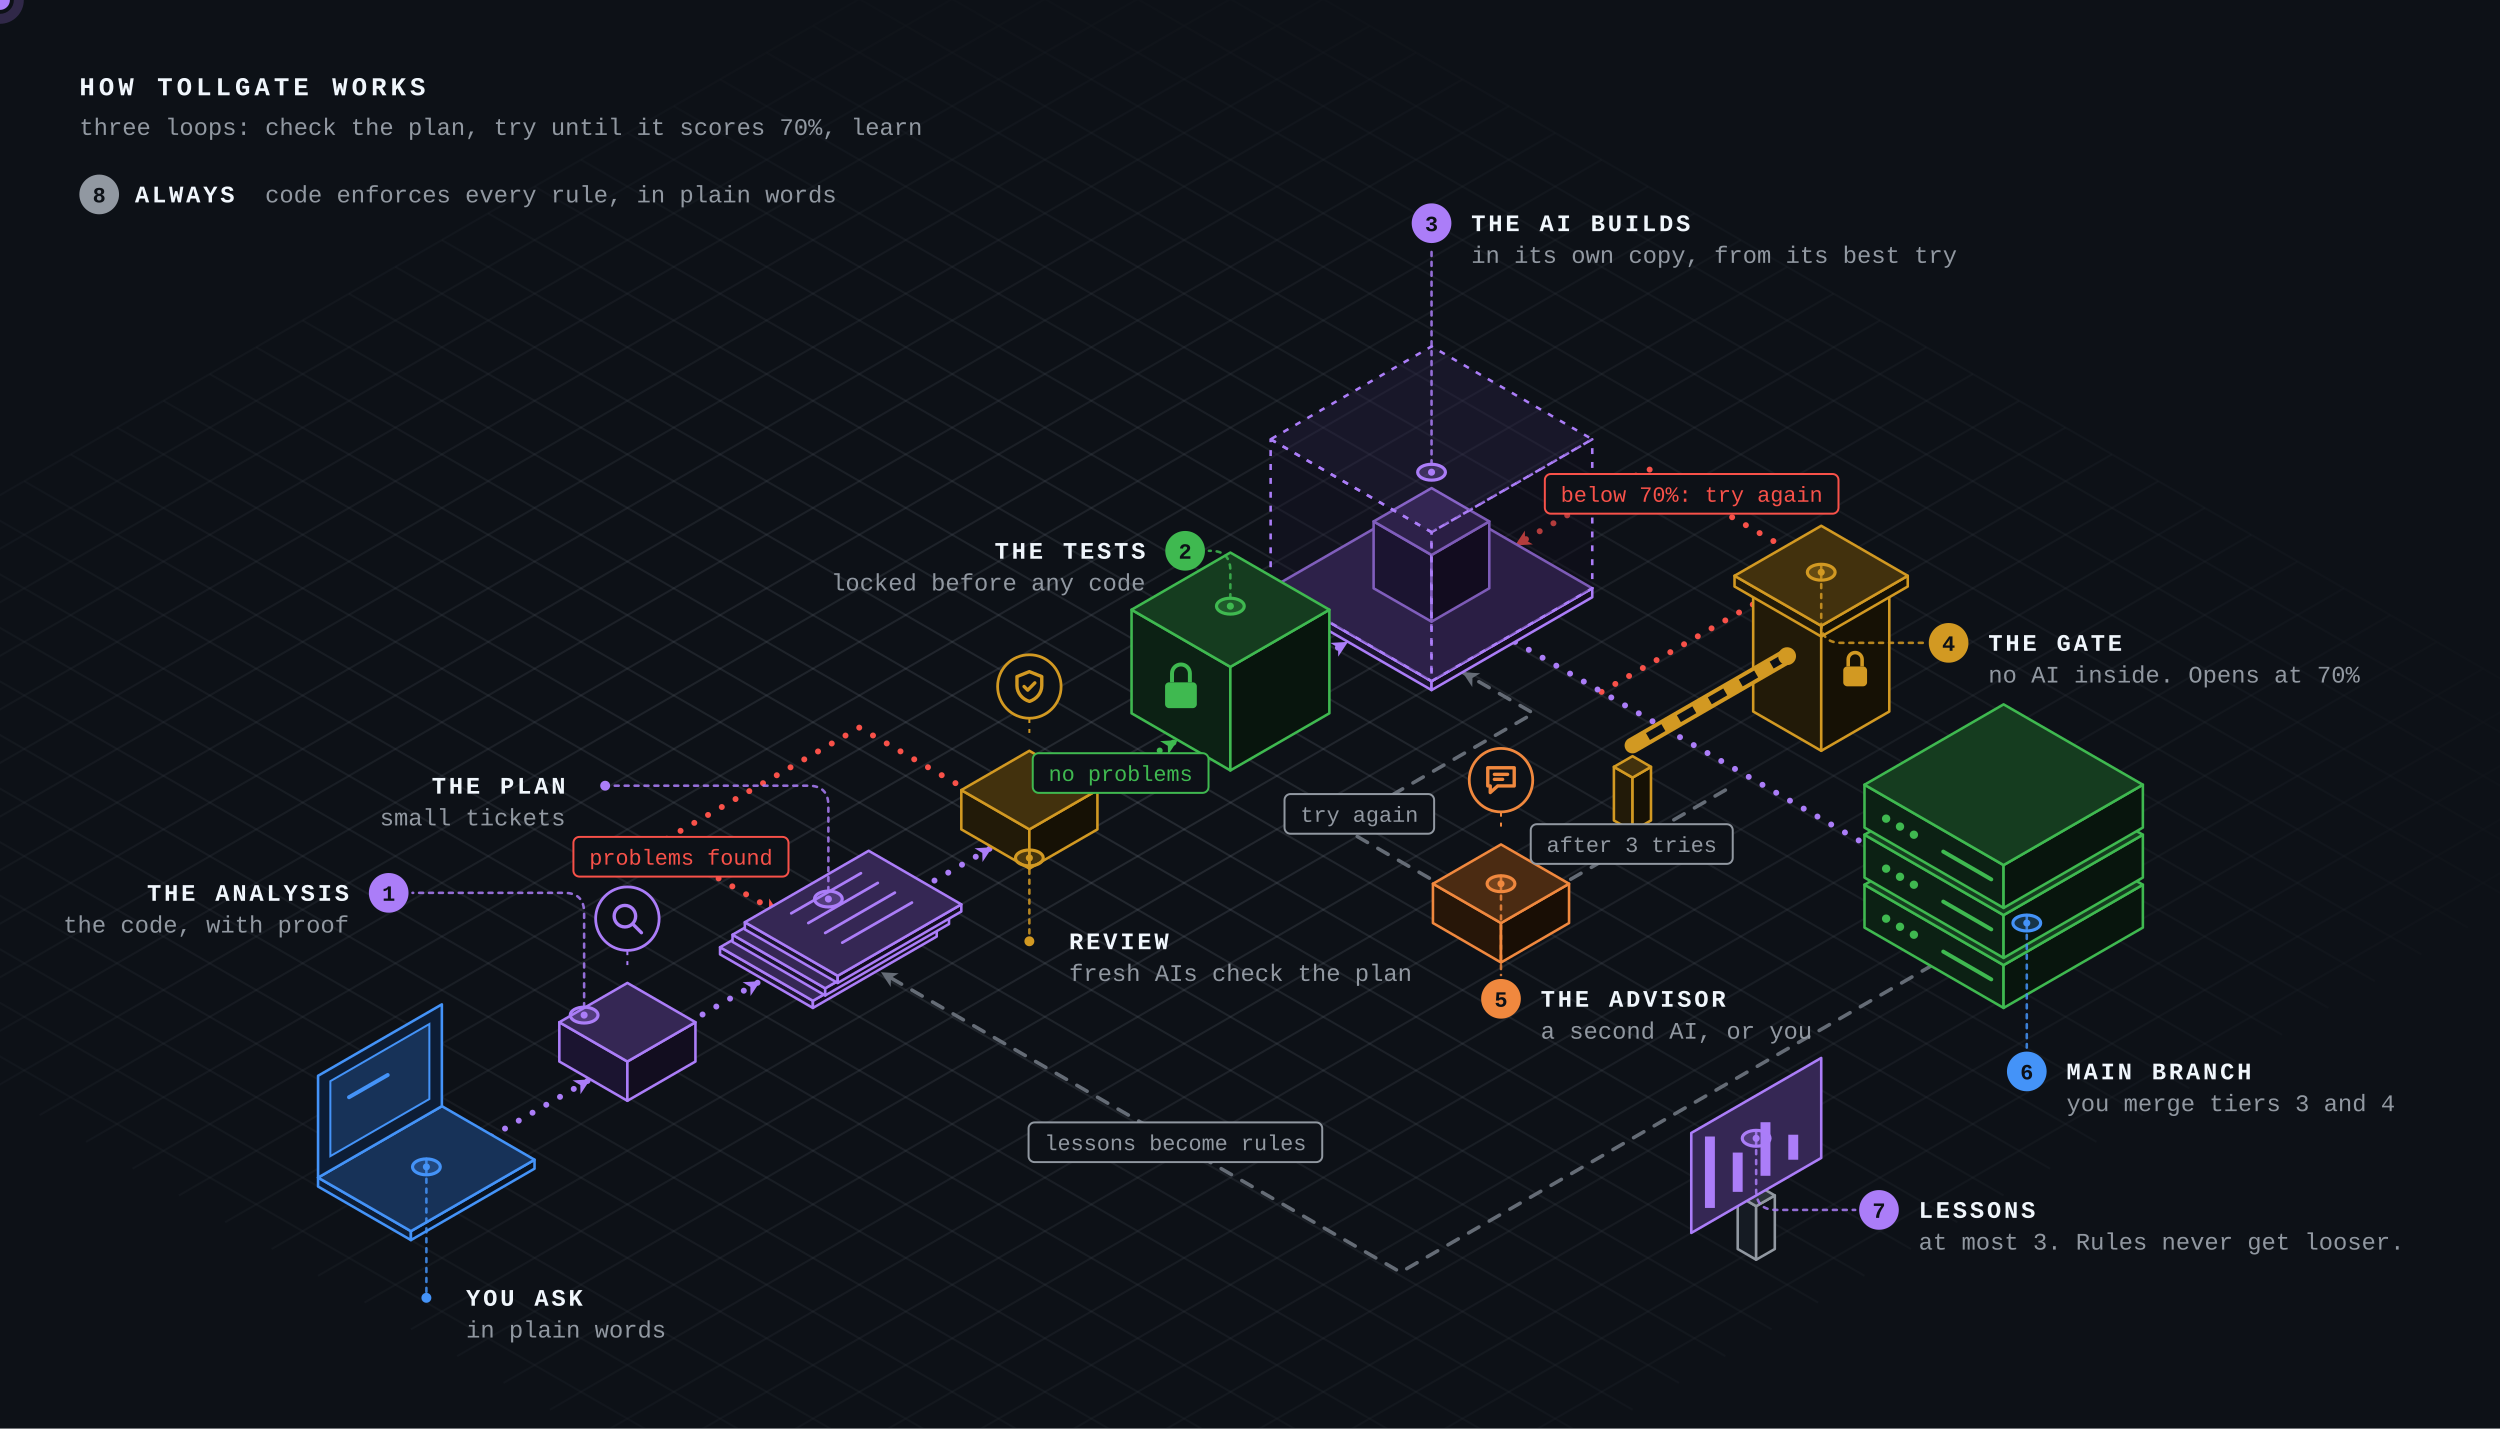
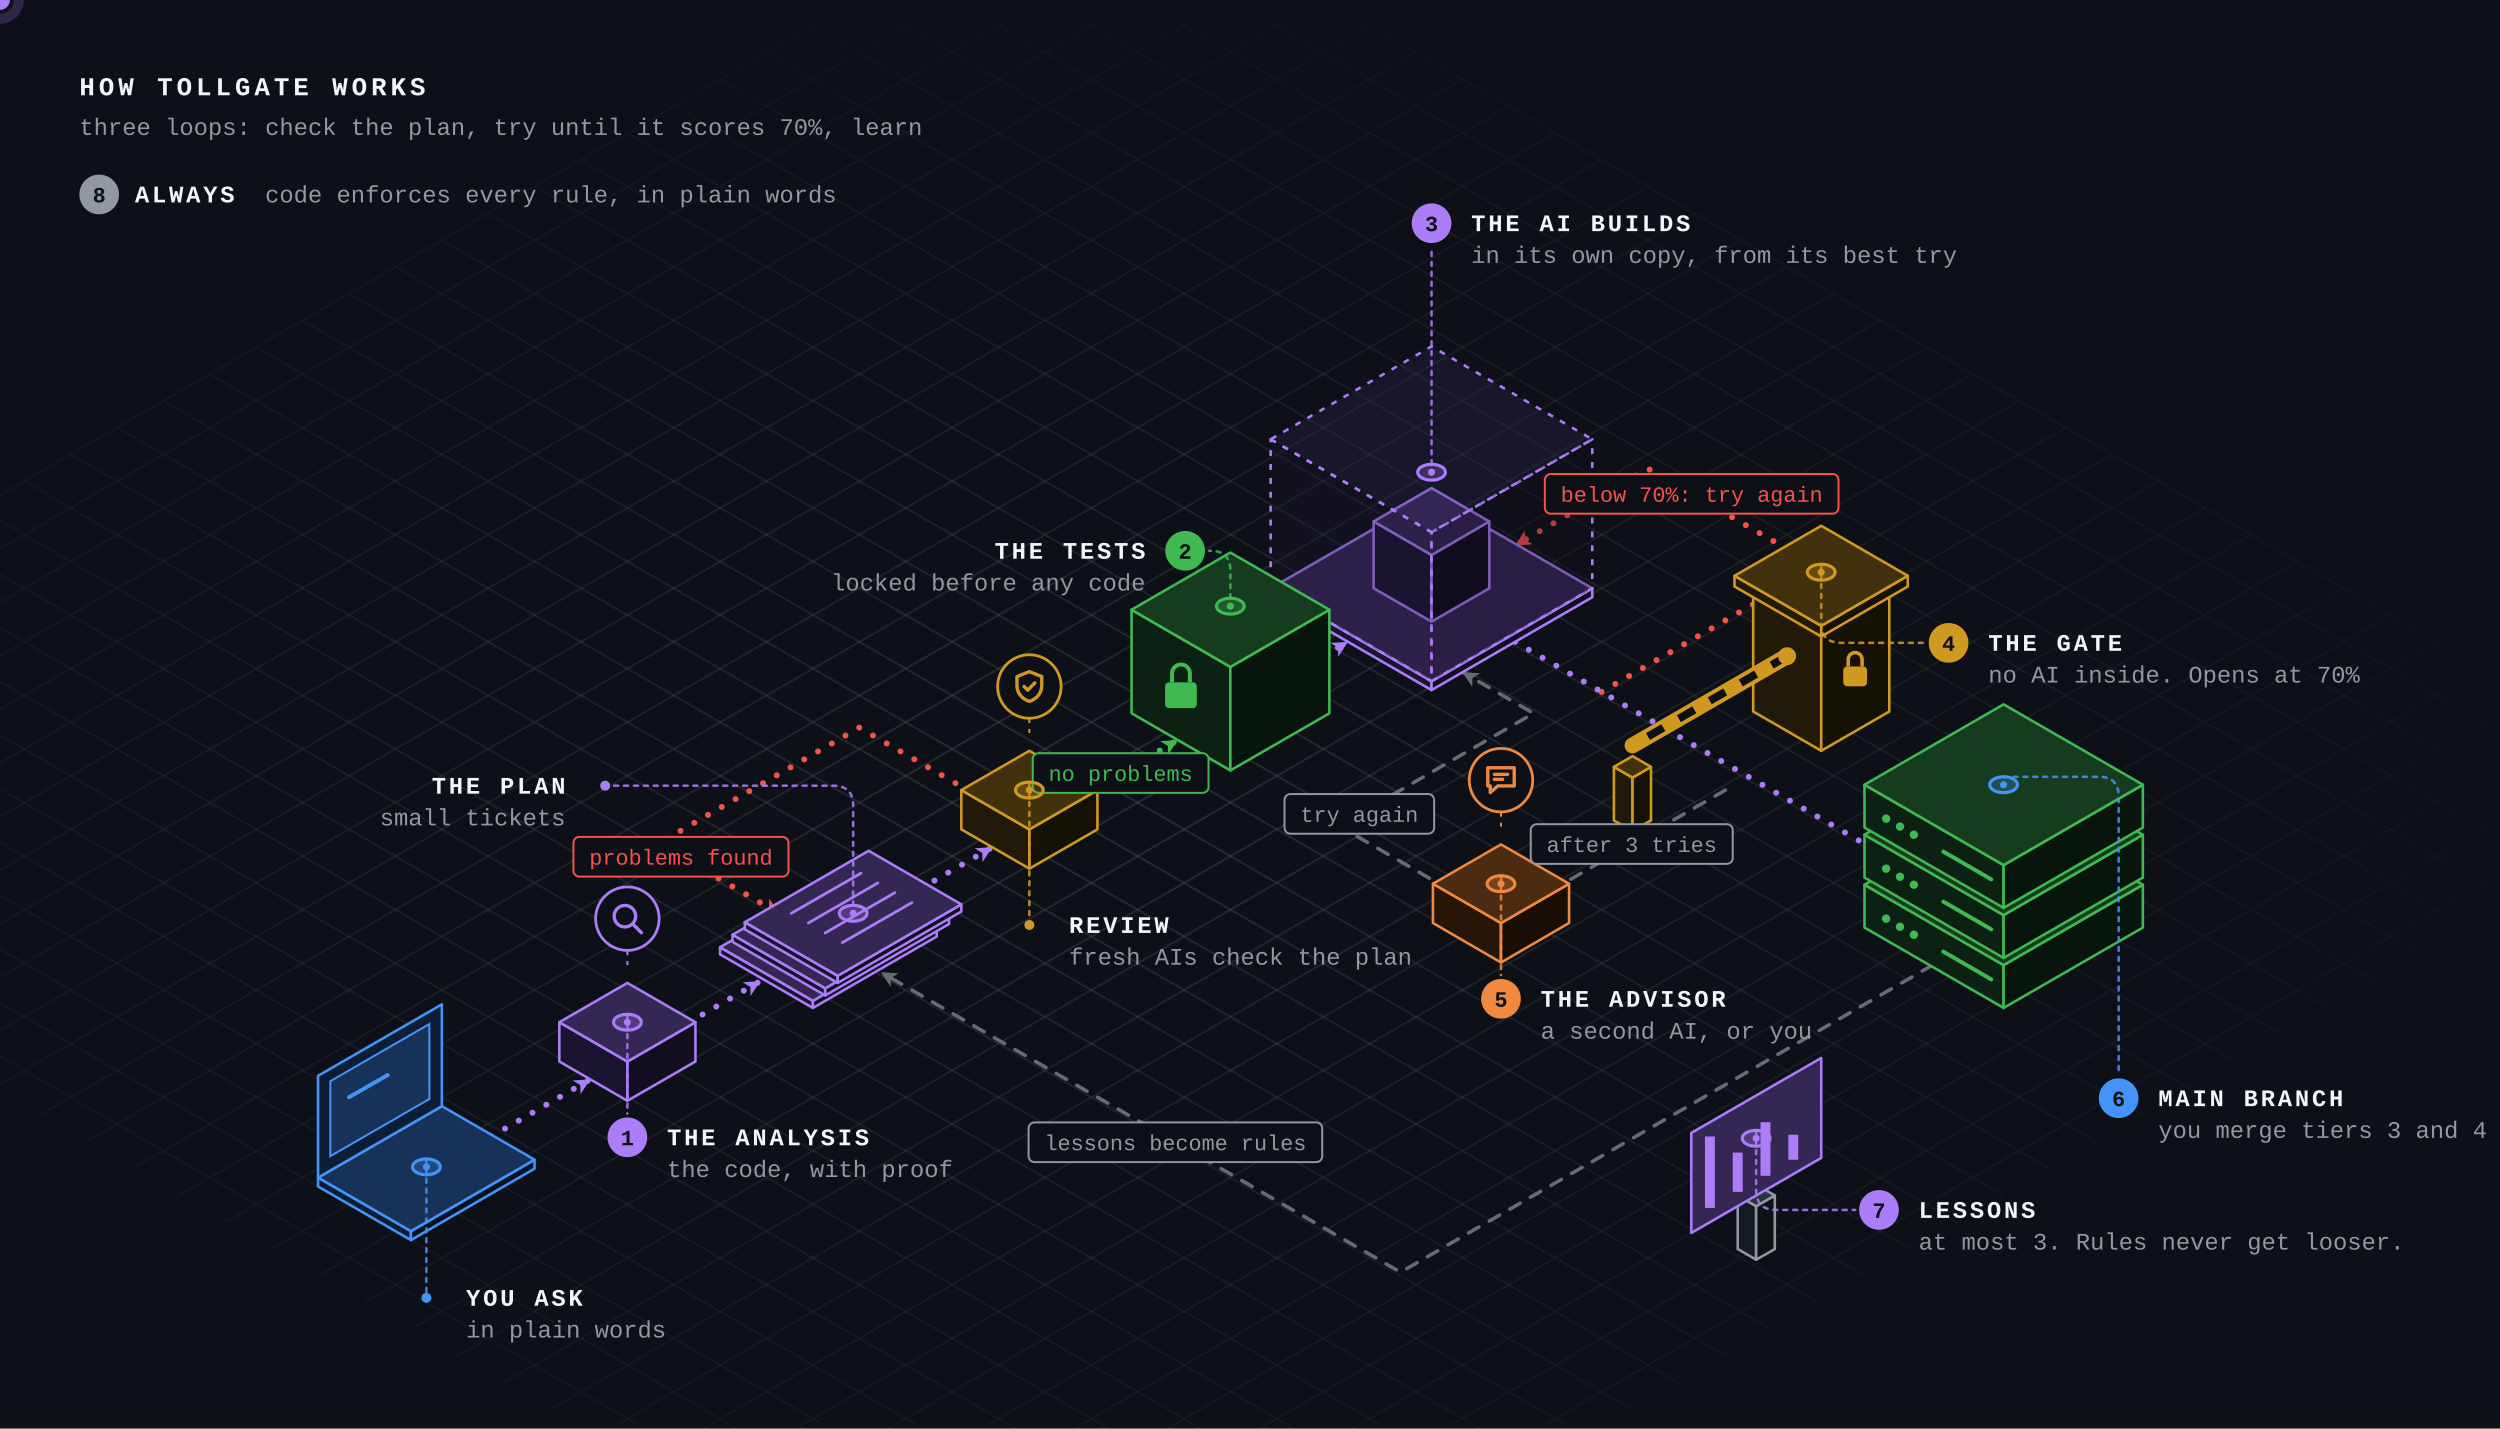
<svg xmlns="http://www.w3.org/2000/svg" viewBox="0 0 1260 720" width="1260" height="720" role="img" aria-labelledby="title desc" font-family="ui-monospace, SFMono-Regular, 'JetBrains Mono', 'Cascadia Mono', Menlo, Consolas, 'Liberation Mono', monospace">
  <defs>
    <radialGradient id="glow" cx="0.437" cy="0.556" r="0.6">
      <stop offset="0" stop-color="#fff" stop-opacity="1" />
      <stop offset="1" stop-color="#fff" stop-opacity="0" />
    </radialGradient>
    <mask id="fade">
      <rect width="1260" height="720" fill="url(#glow)" />
    </mask>
    <marker id="arrow-main" viewBox="0 0 10 10" refX="9" refY="5" markerWidth="10" markerHeight="10" markerUnits="userSpaceOnUse" orient="auto-start-reverse">
      <path d="M1,1 L9,5 L1,9 L3.2,5 z" fill="#ab7df8" />
    </marker>
    <marker id="arrow-side" viewBox="0 0 10 10" refX="9" refY="5" markerWidth="10" markerHeight="10" markerUnits="userSpaceOnUse" orient="auto-start-reverse">
      <path d="M1,1 L9,5 L1,9 L3.2,5 z" fill="#656c76" />
    </marker>
    <marker id="arrow-fail" viewBox="0 0 10 10" refX="9" refY="5" markerWidth="10" markerHeight="10" markerUnits="userSpaceOnUse" orient="auto-start-reverse">
      <path d="M1,1 L9,5 L1,9 L3.2,5 z" fill="#f85149" />
    </marker>
    <marker id="arrow-pass" viewBox="0 0 10 10" refX="9" refY="5" markerWidth="10" markerHeight="10" markerUnits="userSpaceOnUse" orient="auto-start-reverse">
      <path d="M1,1 L9,5 L1,9 L3.2,5 z" fill="#3fb950" />
    </marker>
  </defs>
  <style>.main{stroke-width:3;stroke-dasharray:0 8;animation:flow .8s linear infinite}.side{stroke-width:1.8;stroke-dasharray:6 6;animation:side 1.6s linear infinite}@keyframes flow{to{stroke-dashoffset:-8}}@keyframes side{to{stroke-dashoffset:-12}}.still-arm{display:none}.pulse{transform-box:fill-box;transform-origin:center;opacity:0;animation:pulse 4.2s ease-out infinite}@keyframes pulse{0%{transform:scale(1);opacity:.8}25%{transform:scale(2.5);opacity:0}100%{opacity:0}}@media (prefers-reduced-motion:reduce){.main,.side,.pulse{animation:none}.ticket,.moving-arm{display:none}.still-arm{display:inline}}</style>
  <rect width="1260" height="720" fill="#0d1117" />
  <g mask="url(#fade)">
    <line x1="550.0" y1="-68.0" x2="-260.6" y2="400.0" stroke="#656c76" stroke-opacity="0.28" stroke-width="1" />
    <line x1="550.0" y1="-68.0" x2="1360.6" y2="400.0" stroke="#656c76" stroke-opacity="0.28" stroke-width="1" />
    <line x1="573.4" y1="-54.5" x2="-237.2" y2="413.5" stroke="#656c76" stroke-opacity="0.28" stroke-width="1" />
    <line x1="526.6" y1="-54.5" x2="1337.2" y2="413.5" stroke="#656c76" stroke-opacity="0.28" stroke-width="1" />
    <line x1="596.8" y1="-41.0" x2="-213.8" y2="427.0" stroke="#656c76" stroke-opacity="0.28" stroke-width="1" />
    <line x1="503.2" y1="-41.0" x2="1313.8" y2="427.0" stroke="#656c76" stroke-opacity="0.28" stroke-width="1" />
    <line x1="620.1" y1="-27.5" x2="-190.4" y2="440.5" stroke="#656c76" stroke-opacity="0.28" stroke-width="1" />
    <line x1="479.9" y1="-27.5" x2="1290.4" y2="440.5" stroke="#656c76" stroke-opacity="0.28" stroke-width="1" />
    <line x1="643.5" y1="-14.0" x2="-167.0" y2="454.0" stroke="#656c76" stroke-opacity="0.28" stroke-width="1" />
    <line x1="456.5" y1="-14.0" x2="1267.0" y2="454.0" stroke="#656c76" stroke-opacity="0.28" stroke-width="1" />
    <line x1="666.9" y1="-0.5" x2="-143.7" y2="467.5" stroke="#656c76" stroke-opacity="0.28" stroke-width="1" />
    <line x1="433.1" y1="-0.5" x2="1243.7" y2="467.5" stroke="#656c76" stroke-opacity="0.28" stroke-width="1" />
    <line x1="690.3" y1="13.0" x2="-120.3" y2="481.0" stroke="#656c76" stroke-opacity="0.28" stroke-width="1" />
    <line x1="409.7" y1="13.0" x2="1220.3" y2="481.0" stroke="#656c76" stroke-opacity="0.28" stroke-width="1" />
    <line x1="713.7" y1="26.5" x2="-96.9" y2="494.5" stroke="#656c76" stroke-opacity="0.28" stroke-width="1" />
    <line x1="386.3" y1="26.5" x2="1196.9" y2="494.5" stroke="#656c76" stroke-opacity="0.28" stroke-width="1" />
    <line x1="737.1" y1="40.0" x2="-73.5" y2="508.0" stroke="#656c76" stroke-opacity="0.28" stroke-width="1" />
    <line x1="362.9" y1="40.0" x2="1173.5" y2="508.0" stroke="#656c76" stroke-opacity="0.28" stroke-width="1" />
    <line x1="760.4" y1="53.5" x2="-50.1" y2="521.5" stroke="#656c76" stroke-opacity="0.28" stroke-width="1" />
    <line x1="339.6" y1="53.5" x2="1150.1" y2="521.5" stroke="#656c76" stroke-opacity="0.28" stroke-width="1" />
    <line x1="783.8" y1="67.0" x2="-26.8" y2="535.0" stroke="#656c76" stroke-opacity="0.28" stroke-width="1" />
    <line x1="316.2" y1="67.0" x2="1126.8" y2="535.0" stroke="#656c76" stroke-opacity="0.28" stroke-width="1" />
    <line x1="807.2" y1="80.5" x2="-3.4" y2="548.5" stroke="#656c76" stroke-opacity="0.28" stroke-width="1" />
    <line x1="292.8" y1="80.5" x2="1103.4" y2="548.5" stroke="#656c76" stroke-opacity="0.28" stroke-width="1" />
    <line x1="830.6" y1="94.0" x2="20.0" y2="562.0" stroke="#656c76" stroke-opacity="0.28" stroke-width="1" />
    <line x1="269.4" y1="94.0" x2="1080.0" y2="562.0" stroke="#656c76" stroke-opacity="0.28" stroke-width="1" />
    <line x1="854.0" y1="107.5" x2="43.4" y2="575.5" stroke="#656c76" stroke-opacity="0.28" stroke-width="1" />
    <line x1="246.0" y1="107.5" x2="1056.6" y2="575.5" stroke="#656c76" stroke-opacity="0.28" stroke-width="1" />
    <line x1="877.3" y1="121.0" x2="66.8" y2="589.0" stroke="#656c76" stroke-opacity="0.28" stroke-width="1" />
    <line x1="222.7" y1="121.0" x2="1033.2" y2="589.0" stroke="#656c76" stroke-opacity="0.28" stroke-width="1" />
    <line x1="900.7" y1="134.5" x2="90.2" y2="602.5" stroke="#656c76" stroke-opacity="0.28" stroke-width="1" />
    <line x1="199.3" y1="134.5" x2="1009.8" y2="602.5" stroke="#656c76" stroke-opacity="0.28" stroke-width="1" />
    <line x1="924.1" y1="148.0" x2="113.5" y2="616.0" stroke="#656c76" stroke-opacity="0.28" stroke-width="1" />
    <line x1="175.9" y1="148.0" x2="986.5" y2="616.0" stroke="#656c76" stroke-opacity="0.28" stroke-width="1" />
    <line x1="947.5" y1="161.5" x2="136.9" y2="629.5" stroke="#656c76" stroke-opacity="0.28" stroke-width="1" />
    <line x1="152.5" y1="161.5" x2="963.1" y2="629.5" stroke="#656c76" stroke-opacity="0.28" stroke-width="1" />
    <line x1="970.9" y1="175.0" x2="160.3" y2="643.0" stroke="#656c76" stroke-opacity="0.28" stroke-width="1" />
    <line x1="129.1" y1="175.0" x2="939.7" y2="643.0" stroke="#656c76" stroke-opacity="0.28" stroke-width="1" />
    <line x1="994.3" y1="188.5" x2="183.7" y2="656.5" stroke="#656c76" stroke-opacity="0.28" stroke-width="1" />
    <line x1="105.7" y1="188.5" x2="916.3" y2="656.5" stroke="#656c76" stroke-opacity="0.28" stroke-width="1" />
    <line x1="1017.6" y1="202.0" x2="207.1" y2="670.0" stroke="#656c76" stroke-opacity="0.28" stroke-width="1" />
    <line x1="82.4" y1="202.0" x2="892.9" y2="670.0" stroke="#656c76" stroke-opacity="0.28" stroke-width="1" />
    <line x1="1041.0" y1="215.5" x2="230.4" y2="683.5" stroke="#656c76" stroke-opacity="0.28" stroke-width="1" />
    <line x1="59.0" y1="215.5" x2="869.6" y2="683.5" stroke="#656c76" stroke-opacity="0.28" stroke-width="1" />
    <line x1="1064.4" y1="229.0" x2="253.8" y2="697.0" stroke="#656c76" stroke-opacity="0.28" stroke-width="1" />
    <line x1="35.6" y1="229.0" x2="846.2" y2="697.0" stroke="#656c76" stroke-opacity="0.28" stroke-width="1" />
    <line x1="1087.8" y1="242.5" x2="277.2" y2="710.5" stroke="#656c76" stroke-opacity="0.28" stroke-width="1" />
    <line x1="12.2" y1="242.5" x2="822.8" y2="710.5" stroke="#656c76" stroke-opacity="0.28" stroke-width="1" />
    <line x1="1111.2" y1="256.0" x2="300.6" y2="724.0" stroke="#656c76" stroke-opacity="0.28" stroke-width="1" />
    <line x1="-11.2" y1="256.0" x2="799.4" y2="724.0" stroke="#656c76" stroke-opacity="0.28" stroke-width="1" />
    <line x1="1134.6" y1="269.5" x2="324.0" y2="737.5" stroke="#656c76" stroke-opacity="0.28" stroke-width="1" />
    <line x1="-34.6" y1="269.5" x2="776.0" y2="737.5" stroke="#656c76" stroke-opacity="0.28" stroke-width="1" />
    <line x1="1157.9" y1="283.0" x2="347.4" y2="751.0" stroke="#656c76" stroke-opacity="0.28" stroke-width="1" />
    <line x1="-57.9" y1="283.0" x2="752.6" y2="751.0" stroke="#656c76" stroke-opacity="0.28" stroke-width="1" />
    <line x1="1181.3" y1="296.5" x2="370.7" y2="764.5" stroke="#656c76" stroke-opacity="0.28" stroke-width="1" />
    <line x1="-81.3" y1="296.5" x2="729.3" y2="764.5" stroke="#656c76" stroke-opacity="0.28" stroke-width="1" />
    <line x1="1204.7" y1="310.0" x2="394.1" y2="778.0" stroke="#656c76" stroke-opacity="0.28" stroke-width="1" />
    <line x1="-104.7" y1="310.0" x2="705.9" y2="778.0" stroke="#656c76" stroke-opacity="0.28" stroke-width="1" />
    <line x1="1228.1" y1="323.5" x2="417.5" y2="791.5" stroke="#656c76" stroke-opacity="0.28" stroke-width="1" />
    <line x1="-128.1" y1="323.5" x2="682.5" y2="791.5" stroke="#656c76" stroke-opacity="0.28" stroke-width="1" />
    <line x1="1251.5" y1="337.0" x2="440.9" y2="805.0" stroke="#656c76" stroke-opacity="0.28" stroke-width="1" />
    <line x1="-151.5" y1="337.0" x2="659.1" y2="805.0" stroke="#656c76" stroke-opacity="0.28" stroke-width="1" />
    <line x1="1274.8" y1="350.5" x2="464.3" y2="818.5" stroke="#656c76" stroke-opacity="0.28" stroke-width="1" />
    <line x1="-174.8" y1="350.5" x2="635.7" y2="818.5" stroke="#656c76" stroke-opacity="0.28" stroke-width="1" />
    <line x1="1298.2" y1="364.0" x2="487.6" y2="832.0" stroke="#656c76" stroke-opacity="0.28" stroke-width="1" />
    <line x1="-198.2" y1="364.0" x2="612.4" y2="832.0" stroke="#656c76" stroke-opacity="0.28" stroke-width="1" />
    <line x1="1321.6" y1="377.5" x2="511.0" y2="845.5" stroke="#656c76" stroke-opacity="0.28" stroke-width="1" />
    <line x1="-221.6" y1="377.5" x2="589.0" y2="845.5" stroke="#656c76" stroke-opacity="0.28" stroke-width="1" />
    <line x1="1345.0" y1="391.0" x2="534.4" y2="859.0" stroke="#656c76" stroke-opacity="0.28" stroke-width="1" />
    <line x1="-245.0" y1="391.0" x2="565.6" y2="859.0" stroke="#656c76" stroke-opacity="0.28" stroke-width="1" />
  </g>
  <polyline class="main" points="495.4,402.7 433.1,366.7 331.8,425.2 392.6,460.3" fill="none" stroke="#f85149" stroke-linecap="round" stroke-linejoin="round" marker-end="url(#arrow-fail)" />
  <polyline class="main" points="807.2,348.7 916.3,285.7 830.6,236.2 763.6,274.9" fill="none" stroke="#f85149" stroke-linecap="round" stroke-linejoin="round" marker-end="url(#arrow-fail)" />
  <polyline class="side" points="974.0,486.4 705.9,641.2 444.0,490.0" fill="none" stroke="#656c76" stroke-linecap="round" stroke-linejoin="round" marker-end="url(#arrow-side)" />
  <polyline class="side" points="869.6,398.2 775.2,452.6" fill="none" stroke="#656c76" stroke-linecap="round" stroke-linejoin="round" marker-end="url(#arrow-side)" />
  <polyline class="side" points="730.8,448.6 674.7,416.2 772.9,359.5 737.1,338.8" fill="none" stroke="#656c76" stroke-linecap="round" stroke-linejoin="round" marker-end="url(#arrow-side)" />
  <polyline class="main" points="450.2,455.8 500.1,427.0" fill="none" stroke="#ab7df8" stroke-linecap="round" stroke-linejoin="round" marker-end="url(#arrow-main)" />
  <polyline class="main" points="536.0,406.3 593.6,373.0" fill="none" stroke="#3fb950" stroke-linecap="round" stroke-linejoin="round" marker-end="url(#arrow-pass)" />
  <polyline class="main" points="646.6,342.4 679.4,323.5" fill="none" stroke="#ab7df8" stroke-linecap="round" stroke-linejoin="round" marker-end="url(#arrow-main)" />
  <polyline class="main" points="763.6,323.5 973.2,444.6" fill="none" stroke="#ab7df8" stroke-linecap="round" stroke-linejoin="round" marker-end="url(#arrow-main)" />
  <polyline class="main" points="247.6,572.8 297.5,544.0" fill="none" stroke="#ab7df8" stroke-linecap="round" stroke-linejoin="round" marker-end="url(#arrow-main)" />
  <polyline class="main" points="333.3,523.3 383.2,494.5" fill="none" stroke="#ab7df8" stroke-linecap="round" stroke-linejoin="round" marker-end="url(#arrow-main)" />
  <polygon points="640.4,296.5 721.5,343.3 721.5,347.8 640.4,301.0" fill="#1b1430" stroke="#ab7df8" stroke-width="1.3" stroke-linejoin="round" />
  <polygon points="721.5,343.3 802.5,296.5 802.5,301.0 721.5,347.8" fill="#120d1f" stroke="#ab7df8" stroke-width="1.3" stroke-linejoin="round" />
  <polygon points="640.4,296.5 721.5,343.3 802.5,296.5 721.5,249.7" fill="#352754" stroke="#ab7df8" stroke-width="1.3" stroke-linejoin="round" />
  <polygon points="692.3,262.8 721.5,279.7 721.5,313.3 692.3,296.5" fill="#1b1430" stroke="#ab7df8" stroke-width="1.3" stroke-linejoin="round" />
  <polygon points="721.5,279.7 750.6,262.8 750.6,296.5 721.5,313.3" fill="#120d1f" stroke="#ab7df8" stroke-width="1.3" stroke-linejoin="round" />
  <polygon points="692.3,262.8 721.5,279.7 750.6,262.8 721.5,246.0" fill="#352754" stroke="#ab7df8" stroke-width="1.3" stroke-linejoin="round" />
  <polygon points="640.4,221.4 721.5,268.2 721.5,343.3 640.4,296.5" fill="#1b1430" stroke="#ab7df8" stroke-width="1.3" stroke-linejoin="round" fill-opacity="0.3" stroke-dasharray="3 4" />
  <polygon points="721.5,268.2 802.5,221.4 802.5,296.5 721.5,343.3" fill="#120d1f" stroke="#ab7df8" stroke-width="1.3" stroke-linejoin="round" fill-opacity="0.3" stroke-dasharray="3 4" />
  <polygon points="640.4,221.4 721.5,268.2 802.5,221.4 721.5,174.6" fill="#352754" stroke="#ab7df8" stroke-width="1.3" stroke-linejoin="round" fill-opacity="0.3" stroke-dasharray="3 4" />
  <polygon points="883.6,295.6 917.9,315.4 917.9,378.4 883.6,358.6" fill="#221a08" stroke="#d29922" stroke-width="1.3" stroke-linejoin="round" />
  <polygon points="917.9,315.4 952.2,295.6 952.2,358.6 917.9,378.4" fill="#161105" stroke="#d29922" stroke-width="1.3" stroke-linejoin="round" />
  <polygon points="883.6,295.6 917.9,315.4 952.2,295.6 917.9,275.8" fill="#42310d" stroke="#d29922" stroke-width="1.3" stroke-linejoin="round" />
  <polygon points="874.2,290.2 917.9,315.4 917.9,320.8 874.2,295.6" fill="#221a08" stroke="#d29922" stroke-width="1.3" stroke-linejoin="round" />
  <polygon points="917.9,315.4 961.5,290.2 961.5,295.6 917.9,320.8" fill="#161105" stroke="#d29922" stroke-width="1.3" stroke-linejoin="round" />
  <polygon points="874.2,290.2 917.9,315.4 961.5,290.2 917.9,265.0" fill="#42310d" stroke="#d29922" stroke-width="1.3" stroke-linejoin="round" />
  <rect x="929.0" y="335.9" width="12" height="10" rx="2" fill="#d29922" />
  <path d="M931.5,335.9 v-3.5 a3.5,3.5 0 0 1 7,0 v3.5" fill="none" stroke="#d29922" stroke-width="1.8" />
  <polygon points="813.4,386.5 822.8,391.9 822.8,418.9 813.4,413.5" fill="#221a08" stroke="#d29922" stroke-width="1.3" stroke-linejoin="round" />
  <polygon points="822.8,391.9 832.1,386.5 832.1,413.5 822.8,418.9" fill="#161105" stroke="#d29922" stroke-width="1.3" stroke-linejoin="round" />
  <polygon points="813.4,386.5 822.8,391.9 832.1,386.5 822.8,381.1" fill="#42310d" stroke="#d29922" stroke-width="1.3" stroke-linejoin="round" />
  <g class="moving-arm">
    <line x1="900.7" y1="330.7" x2="822.8" y2="375.7" stroke="#d29922" stroke-width="8" stroke-linecap="round" />
    <line x1="900.7" y1="330.7" x2="822.8" y2="375.7" stroke="#0d1117" stroke-width="4" stroke-dasharray="9 9" />
    <animateTransform attributeName="transform" type="rotate" values="0 900.7 330.7;0 900.7 330.7;80 900.7 330.7;80 900.7 330.7;0 900.7 330.7;0 900.7 330.7" keyTimes="0;0.724;0.752;0.867;0.895;1" dur="15.73s" repeatCount="indefinite" />
  </g>
  <g class="still-arm">
    <line x1="900.7" y1="330.7" x2="822.8" y2="375.7" stroke="#d29922" stroke-width="8" stroke-linecap="round" />
    <line x1="900.7" y1="330.7" x2="822.8" y2="375.7" stroke="#0d1117" stroke-width="4" stroke-dasharray="9 9" />
  </g>
  <circle cx="900.7" cy="330.7" r="4.5" fill="#d29922" />
  <polygon points="570.3,307.3 620.1,336.1 620.1,388.3 570.3,359.5" fill="#0c2114" stroke="#3fb950" stroke-width="1.3" stroke-linejoin="round" />
  <polygon points="620.1,336.1 670.0,307.3 670.0,359.5 620.1,388.3" fill="#08150d" stroke="#3fb950" stroke-width="1.3" stroke-linejoin="round" />
  <polygon points="570.3,307.3 620.1,336.1 670.0,307.3 620.1,278.5" fill="#153c1f" stroke="#3fb950" stroke-width="1.3" stroke-linejoin="round" />
  <rect x="587.2" y="343.9" width="16" height="13" rx="2" fill="#3fb950" />
  <path d="M590.7,343.9 v-4.5 a4.5,4.5 0 0 1 9,0 v4.5" fill="none" stroke="#3fb950" stroke-width="2" />
  <polygon points="484.5,398.2 518.8,418.0 518.8,437.8 484.5,418.0" fill="#221a08" stroke="#d29922" stroke-width="1.3" stroke-linejoin="round" />
  <polygon points="518.8,418.0 553.1,398.2 553.1,418.0 518.8,437.8" fill="#161105" stroke="#d29922" stroke-width="1.3" stroke-linejoin="round" />
  <polygon points="484.5,398.2 518.8,418.0 553.1,398.2 518.8,378.4" fill="#42310d" stroke="#d29922" stroke-width="1.3" stroke-linejoin="round" />
  <line x1="518.8" y1="369.4" x2="518.8" y2="362.0" stroke="#d29922" stroke-width="1" stroke-dasharray="2 3" />
  <circle cx="518.8" cy="346.0" r="16" fill="#0d1117" stroke="#d29922" stroke-width="1.4" />
  <g transform="translate(508.8,336.0) scale(0.8333)" fill="none" stroke="#d29922" stroke-width="2.04" stroke-linecap="round" stroke-linejoin="round">
    <path d="M12 3l7.5 3v5.5c0 4.4-3.2 8.2-7.5 9.5c-4.3-1.3-7.5-5.1-7.5-9.5V6z" />
    <path d="M8.8 12l2.2 2.2l4.3-4.4" />
  </g>
  <polygon points="722.2,445.4 756.5,465.2 756.5,485.1 722.2,465.2" fill="#271608" stroke="#f0883e" stroke-width="1.3" stroke-linejoin="round" />
  <polygon points="756.5,465.2 790.8,445.4 790.8,465.2 756.5,485.1" fill="#190e05" stroke="#f0883e" stroke-width="1.3" stroke-linejoin="round" />
  <polygon points="722.2,445.4 756.5,465.2 790.8,445.4 756.5,425.6" fill="#4b2b12" stroke="#f0883e" stroke-width="1.3" stroke-linejoin="round" />
  <line x1="756.5" y1="416.6" x2="756.5" y2="409.2" stroke="#f0883e" stroke-width="1" stroke-dasharray="2 3" />
  <circle cx="756.5" cy="393.2" r="16" fill="#0d1117" stroke="#f0883e" stroke-width="1.4" />
  <g transform="translate(746.5,383.2) scale(0.8333)" fill="none" stroke="#f0883e" stroke-width="2.04" stroke-linecap="round" stroke-linejoin="round">
    <path d="M4 4.5h16v11H10l-4.5 4v-4H4z" />
    <path d="M8 8.5h8M8 11.5h5" />
  </g>
  <polygon points="939.7,445.9 1009.8,486.4 1009.8,508.0 939.7,467.5" fill="#0c2114" stroke="#3fb950" stroke-width="1.3" stroke-linejoin="round" />
  <polygon points="1009.8,486.4 1080.0,445.9 1080.0,467.5 1009.8,508.0" fill="#08150d" stroke="#3fb950" stroke-width="1.3" stroke-linejoin="round" />
  <polygon points="939.7,445.9 1009.8,486.4 1080.0,445.9 1009.8,405.4" fill="#153c1f" stroke="#3fb950" stroke-width="1.3" stroke-linejoin="round" />
  <circle cx="950.6" cy="463.0" r="2.1" fill="#3fb950" />
  <circle cx="957.6" cy="467.1" r="2.1" fill="#3fb950" />
  <circle cx="964.6" cy="471.1" r="2.1" fill="#3fb950" />
  <line x1="979.4" y1="479.6" x2="1003.6" y2="493.6" stroke="#3fb950" stroke-width="2" stroke-linecap="round" />
  <polygon points="939.7,420.7 1009.8,461.2 1009.8,482.8 939.7,442.3" fill="#0c2114" stroke="#3fb950" stroke-width="1.3" stroke-linejoin="round" />
  <polygon points="1009.8,461.2 1080.0,420.7 1080.0,442.3 1009.8,482.8" fill="#08150d" stroke="#3fb950" stroke-width="1.3" stroke-linejoin="round" />
  <polygon points="939.7,420.7 1009.8,461.2 1080.0,420.7 1009.8,380.2" fill="#153c1f" stroke="#3fb950" stroke-width="1.3" stroke-linejoin="round" />
  <circle cx="950.6" cy="437.8" r="2.1" fill="#3fb950" />
  <circle cx="957.6" cy="441.9" r="2.1" fill="#3fb950" />
  <circle cx="964.6" cy="445.9" r="2.1" fill="#3fb950" />
  <line x1="979.4" y1="454.4" x2="1003.6" y2="468.4" stroke="#3fb950" stroke-width="2" stroke-linecap="round" />
  <polygon points="939.7,395.5 1009.8,436.0 1009.8,457.6 939.7,417.1" fill="#0c2114" stroke="#3fb950" stroke-width="1.3" stroke-linejoin="round" />
  <polygon points="1009.8,436.0 1080.0,395.5 1080.0,417.1 1009.8,457.6" fill="#08150d" stroke="#3fb950" stroke-width="1.3" stroke-linejoin="round" />
  <polygon points="939.7,395.5 1009.8,436.0 1080.0,395.5 1009.8,355.0" fill="#153c1f" stroke="#3fb950" stroke-width="1.3" stroke-linejoin="round" />
  <circle cx="950.6" cy="412.6" r="2.1" fill="#3fb950" />
  <circle cx="957.6" cy="416.6" r="2.1" fill="#3fb950" />
  <circle cx="964.6" cy="420.7" r="2.1" fill="#3fb950" />
  <line x1="979.4" y1="429.2" x2="1003.6" y2="443.2" stroke="#3fb950" stroke-width="2" stroke-linecap="round" />
  <polygon points="362.9,477.4 409.7,504.4 409.7,508.0 362.9,481.0" fill="#1b1430" stroke="#ab7df8" stroke-width="1.3" stroke-linejoin="round" />
  <polygon points="409.7,504.4 472.1,468.4 472.1,472.0 409.7,508.0" fill="#120d1f" stroke="#ab7df8" stroke-width="1.3" stroke-linejoin="round" />
  <polygon points="362.9,477.4 409.7,504.4 472.1,468.4 425.3,441.4" fill="#352754" stroke="#ab7df8" stroke-width="1.3" stroke-linejoin="round" />
  <polygon points="369.2,471.1 415.9,498.1 415.9,501.7 369.2,474.7" fill="#1b1430" stroke="#ab7df8" stroke-width="1.3" stroke-linejoin="round" />
  <polygon points="415.9,498.1 478.3,462.1 478.3,465.7 415.9,501.7" fill="#120d1f" stroke="#ab7df8" stroke-width="1.3" stroke-linejoin="round" />
  <polygon points="369.2,471.1 415.9,498.1 478.3,462.1 431.5,435.1" fill="#352754" stroke="#ab7df8" stroke-width="1.3" stroke-linejoin="round" />
  <polygon points="375.4,464.8 422.2,491.8 422.2,495.4 375.4,468.4" fill="#1b1430" stroke="#ab7df8" stroke-width="1.3" stroke-linejoin="round" />
  <polygon points="422.2,491.8 484.5,455.8 484.5,459.4 422.2,495.4" fill="#120d1f" stroke="#ab7df8" stroke-width="1.3" stroke-linejoin="round" />
  <polygon points="375.4,464.8 422.2,491.8 484.5,455.8 437.8,428.8" fill="#352754" stroke="#ab7df8" stroke-width="1.3" stroke-linejoin="round" />
  <line x1="433.9" y1="440.1" x2="398.8" y2="460.3" stroke="#ab7df8" stroke-width="1.4" stroke-linecap="round" />
  <line x1="442.4" y1="445.0" x2="407.4" y2="465.2" stroke="#ab7df8" stroke-width="1.4" stroke-linecap="round" />
  <line x1="451.0" y1="449.9" x2="415.9" y2="470.2" stroke="#ab7df8" stroke-width="1.4" stroke-linecap="round" />
  <line x1="459.6" y1="454.9" x2="424.5" y2="475.1" stroke="#ab7df8" stroke-width="1.4" stroke-linecap="round" />
  <polygon points="281.9,515.2 316.2,535.0 316.2,554.8 281.9,535.0" fill="#1b1430" stroke="#ab7df8" stroke-width="1.3" stroke-linejoin="round" />
  <polygon points="316.2,535.0 350.5,515.2 350.5,535.0 316.2,554.8" fill="#120d1f" stroke="#ab7df8" stroke-width="1.3" stroke-linejoin="round" />
  <polygon points="281.9,515.2 316.2,535.0 350.5,515.2 316.2,495.4" fill="#352754" stroke="#ab7df8" stroke-width="1.3" stroke-linejoin="round" />
  <line x1="316.2" y1="486.4" x2="316.2" y2="479.0" stroke="#ab7df8" stroke-width="1" stroke-dasharray="2 3" />
  <circle cx="316.2" cy="463.0" r="16" fill="#0d1117" stroke="#ab7df8" stroke-width="1.4" />
  <g transform="translate(306.2,453.0) scale(0.8333)" fill="none" stroke="#ab7df8" stroke-width="2.04" stroke-linecap="round" stroke-linejoin="round">
    <path d="M10.5 4a6.5 6.5 0 1 0 0 13a6.5 6.5 0 1 0 0-13z" />
    <path d="M15.5 15.5l5 5" />
  </g>
  <polygon points="160.3,593.5 207.1,620.5 207.1,625.0 160.3,598.0" fill="#0d1d35" stroke="#4493f8" stroke-width="1.3" stroke-linejoin="round" />
  <polygon points="207.1,620.5 269.4,584.5 269.4,589.0 207.1,625.0" fill="#081322" stroke="#4493f8" stroke-width="1.3" stroke-linejoin="round" />
  <polygon points="160.3,593.5 207.1,620.5 269.4,584.5 222.7,557.5" fill="#173258" stroke="#4493f8" stroke-width="1.3" stroke-linejoin="round" />
  <polygon points="222.7,557.5 160.3,593.5 160.3,542.2 222.7,506.2" fill="#0d1d35" stroke="#4493f8" stroke-width="1.3" stroke-linejoin="round" />
  <polygon points="216.4,553.9 166.5,582.7 166.5,544.9 216.4,516.1" fill="#173258" stroke="#4493f8" stroke-width="1" />
  <line x1="175.9" y1="553.0" x2="195.4" y2="541.8" stroke="#4493f8" stroke-width="2" stroke-linecap="round" />
  <polygon points="875.8,602.5 885.1,607.9 885.1,634.9 875.8,629.5" fill="#151b23" stroke="#9198a1" stroke-width="1.3" stroke-linejoin="round" />
  <polygon points="885.1,607.9 894.5,602.5 894.5,629.5 885.1,634.9" fill="#0e1217" stroke="#9198a1" stroke-width="1.3" stroke-linejoin="round" />
  <polygon points="875.8,602.5 885.1,607.9 894.5,602.5 885.1,597.1" fill="#2b323a" stroke="#9198a1" stroke-width="1.3" stroke-linejoin="round" />
  <polygon points="917.9,583.6 852.4,621.4 852.4,571.0 917.9,533.2" fill="#352754" stroke="#ab7df8" stroke-width="1.3" stroke-linejoin="round" />
  <line x1="903.8" y1="584.5" x2="903.8" y2="571.9" stroke="#ab7df8" stroke-width="5" />
  <line x1="889.8" y1="592.6" x2="889.8" y2="565.6" stroke="#ab7df8" stroke-width="5" />
  <line x1="875.8" y1="600.7" x2="875.8" y2="580.9" stroke="#ab7df8" stroke-width="5" />
  <line x1="861.8" y1="608.8" x2="861.8" y2="572.8" stroke="#ab7df8" stroke-width="5" />
  <text x="40" y="48" font-size="13" font-weight="700" letter-spacing="2" fill="#f0f6fc">HOW TOLLGATE WORKS</text>
  <text x="40" y="68" font-size="12" fill="#9198a1">three loops: check the plan, try until it scores 70%, learn</text>
  <g class="pin" data-n="8">
    <circle cx="50.0" cy="98.0" r="10" fill="#9198a1" />
    <text x="50.0" y="102.0" text-anchor="middle" font-size="11" font-weight="700" fill="#0d1117">8</text>
    <text x="68.0" y="102.0" font-size="12" font-weight="700" letter-spacing="1.4" fill="#f0f6fc">ALWAYS</text>
    <text x="133.6" y="102.0" font-size="12" fill="#9198a1">code enforces every rule, in plain words</text>
  </g>
  <rect x="289.0" y="421.8" width="108.4" height="20" rx="3" fill="#0d1117" stroke="#f85149" />
  <text x="343.2" y="435.8" text-anchor="middle" font-size="11" fill="#f85149">problems found</text>
  <rect x="778.6" y="238.9" width="148.0" height="20" rx="3" fill="#0d1117" stroke="#f85149" />
  <text x="852.6" y="252.9" text-anchor="middle" font-size="11" fill="#f85149">below 70%: try again</text>
  <rect x="518.4" y="565.7" width="148.0" height="20" rx="3" fill="#0d1117" stroke="#9198a1" />
  <text x="592.4" y="579.7" text-anchor="middle" font-size="11" fill="#9198a1">lessons become rules</text>
  <rect x="771.5" y="415.4" width="101.8" height="20" rx="3" fill="#0d1117" stroke="#9198a1" />
  <text x="822.4" y="429.4" text-anchor="middle" font-size="11" fill="#9198a1">after 3 tries</text>
  <rect x="647.4" y="400.2" width="75.4" height="20" rx="3" fill="#0d1117" stroke="#9198a1" />
  <text x="685.1" y="414.2" text-anchor="middle" font-size="11" fill="#9198a1">try again</text>
  <rect x="520.5" y="379.6" width="88.6" height="20" rx="3" fill="#0d1117" stroke="#3fb950" />
  <text x="564.8" y="393.6" text-anchor="middle" font-size="11" fill="#3fb950">no problems</text>
  <g class="pin" data-n="">
    <path d="M214.9,584.1 L214.9,651.1" fill="none" stroke="#4493f8" stroke-width="1.3" stroke-opacity="0.85" stroke-dasharray="2 3" stroke-linecap="round" />
    <ellipse cx="214.9" cy="588.1" rx="7" ry="4" fill="#4493f8" fill-opacity="0.25" stroke="#4493f8" stroke-width="1.6" />
    <circle cx="214.9" cy="588.1" r="1.8" fill="#4493f8" />
    <circle cx="214.9" cy="654.1" r="2.5" fill="#4493f8" />
    <text x="234.9" y="658.1" text-anchor="start" font-size="12" font-weight="700" letter-spacing="1.4" fill="#f0f6fc">YOU ASK</text>
    <text x="234.9" y="674.1" text-anchor="start" font-size="12" fill="#9198a1">in plain words</text>
  </g>
  <g class="pin" data-n="1">
-     <path d="M294.4,507.6 L294.4,460.0 Q294.4,450.0 284.4,450.0 L207.9,450.0" fill="none" stroke="#ab7df8" stroke-width="1.3" stroke-opacity="0.85" stroke-dasharray="2 3" stroke-linecap="round" />
-     <ellipse cx="294.4" cy="511.6" rx="7" ry="4" fill="#ab7df8" fill-opacity="0.25" stroke="#ab7df8" stroke-width="1.6" />
-     <circle cx="294.4" cy="511.6" r="1.8" fill="#ab7df8" />
-     <ellipse class="pulse" cx="294.4" cy="511.6" rx="7" ry="4" fill="none" stroke="#ab7df8" stroke-width="1.2" style="animation-delay:0.0s" />
-     <circle cx="195.9" cy="450.0" r="10" fill="#ab7df8" />
-     <text x="195.9" y="454.0" text-anchor="middle" font-size="11" font-weight="700" fill="#0d1117">1</text>
-     <text x="175.9" y="454.0" text-anchor="end" font-size="12" font-weight="700" letter-spacing="1.4" fill="#f0f6fc">THE ANALYSIS</text>
-     <text x="175.9" y="470.0" text-anchor="end" font-size="12" fill="#9198a1">the code, with proof</text>
+     <path d="M316.2,511.2 L316.2,561.2" fill="none" stroke="#ab7df8" stroke-width="1.3" stroke-opacity="0.85" stroke-dasharray="2 3" stroke-linecap="round" />
+     <ellipse cx="316.2" cy="515.2" rx="7" ry="4" fill="#ab7df8" fill-opacity="0.25" stroke="#ab7df8" stroke-width="1.6" />
+     <circle cx="316.2" cy="515.2" r="1.8" fill="#ab7df8" />
+     <ellipse class="pulse" cx="316.2" cy="515.2" rx="7" ry="4" fill="none" stroke="#ab7df8" stroke-width="1.2" style="animation-delay:0.0s" />
+     <circle cx="316.2" cy="573.2" r="10" fill="#ab7df8" />
+     <text x="316.2" y="577.2" text-anchor="middle" font-size="11" font-weight="700" fill="#0d1117">1</text>
+     <text x="336.2" y="577.2" text-anchor="start" font-size="12" font-weight="700" letter-spacing="1.4" fill="#f0f6fc">THE ANALYSIS</text>
+     <text x="336.2" y="593.2" text-anchor="start" font-size="12" fill="#9198a1">the code, with proof</text>
  </g>
  <g class="pin" data-n="">
-     <path d="M417.5,449.1 L417.5,406.0 Q417.5,396.0 407.5,396.0 L308.0,396.0" fill="none" stroke="#ab7df8" stroke-width="1.3" stroke-opacity="0.85" stroke-dasharray="2 3" stroke-linecap="round" />
-     <ellipse cx="417.5" cy="453.1" rx="7" ry="4" fill="#ab7df8" fill-opacity="0.25" stroke="#ab7df8" stroke-width="1.6" />
-     <circle cx="417.5" cy="453.1" r="1.8" fill="#ab7df8" />
+     <path d="M430.0,456.3 L430.0,406.0 Q430.0,396.0 420.0,396.0 L308.0,396.0" fill="none" stroke="#ab7df8" stroke-width="1.3" stroke-opacity="0.85" stroke-dasharray="2 3" stroke-linecap="round" />
+     <ellipse cx="430.0" cy="460.3" rx="7" ry="4" fill="#ab7df8" fill-opacity="0.25" stroke="#ab7df8" stroke-width="1.6" />
+     <circle cx="430.0" cy="460.3" r="1.8" fill="#ab7df8" />
    <circle cx="305.0" cy="396.0" r="2.5" fill="#ab7df8" />
    <text x="285.0" y="400.0" text-anchor="end" font-size="12" font-weight="700" letter-spacing="1.4" fill="#f0f6fc">THE PLAN</text>
    <text x="285.0" y="416.0" text-anchor="end" font-size="12" fill="#9198a1">small tickets</text>
  </g>
  <g class="pin" data-n="">
-     <path d="M518.8,428.4 L518.8,471.4" fill="none" stroke="#d29922" stroke-width="1.3" stroke-opacity="0.85" stroke-dasharray="2 3" stroke-linecap="round" />
-     <ellipse cx="518.8" cy="432.4" rx="7" ry="4" fill="#d29922" fill-opacity="0.25" stroke="#d29922" stroke-width="1.6" />
-     <circle cx="518.8" cy="432.4" r="1.8" fill="#d29922" />
-     <circle cx="518.8" cy="474.4" r="2.5" fill="#d29922" />
-     <text x="538.8" y="478.4" text-anchor="start" font-size="12" font-weight="700" letter-spacing="1.4" fill="#f0f6fc">REVIEW</text>
-     <text x="538.8" y="494.4" text-anchor="start" font-size="12" fill="#9198a1">fresh AIs check the plan</text>
+     <path d="M518.8,394.2 L518.8,463.2" fill="none" stroke="#d29922" stroke-width="1.3" stroke-opacity="0.85" stroke-dasharray="2 3" stroke-linecap="round" />
+     <ellipse cx="518.8" cy="398.2" rx="7" ry="4" fill="#d29922" fill-opacity="0.25" stroke="#d29922" stroke-width="1.6" />
+     <circle cx="518.8" cy="398.2" r="1.8" fill="#d29922" />
+     <circle cx="518.8" cy="466.2" r="2.5" fill="#d29922" />
+     <text x="538.8" y="470.2" text-anchor="start" font-size="12" font-weight="700" letter-spacing="1.4" fill="#f0f6fc">REVIEW</text>
+     <text x="538.8" y="486.2" text-anchor="start" font-size="12" fill="#9198a1">fresh AIs check the plan</text>
  </g>
  <g class="pin" data-n="2">
    <path d="M620.1,301.5 L620.1,287.6 Q620.1,277.6 610.1,277.6 L609.3,277.6" fill="none" stroke="#3fb950" stroke-width="1.3" stroke-opacity="0.85" stroke-dasharray="2 3" stroke-linecap="round" />
    <ellipse cx="620.1" cy="305.5" rx="7" ry="4" fill="#3fb950" fill-opacity="0.25" stroke="#3fb950" stroke-width="1.6" />
    <circle cx="620.1" cy="305.5" r="1.8" fill="#3fb950" />
    <ellipse class="pulse" cx="620.1" cy="305.5" rx="7" ry="4" fill="none" stroke="#3fb950" stroke-width="1.2" style="animation-delay:0.6s" />
    <circle cx="597.3" cy="277.6" r="10" fill="#3fb950" />
    <text x="597.3" y="281.6" text-anchor="middle" font-size="11" font-weight="700" fill="#0d1117">2</text>
    <text x="577.3" y="281.6" text-anchor="end" font-size="12" font-weight="700" letter-spacing="1.4" fill="#f0f6fc">THE TESTS</text>
    <text x="577.3" y="297.6" text-anchor="end" font-size="12" fill="#9198a1">locked before any code</text>
  </g>
  <g class="pin" data-n="3">
    <path d="M721.5,234.0 L721.5,124.5" fill="none" stroke="#ab7df8" stroke-width="1.3" stroke-opacity="0.85" stroke-dasharray="2 3" stroke-linecap="round" />
    <ellipse cx="721.5" cy="238.0" rx="7" ry="4" fill="#ab7df8" fill-opacity="0.25" stroke="#ab7df8" stroke-width="1.6" />
    <circle cx="721.5" cy="238.0" r="1.8" fill="#ab7df8" />
    <ellipse class="pulse" cx="721.5" cy="238.0" rx="7" ry="4" fill="none" stroke="#ab7df8" stroke-width="1.2" style="animation-delay:1.2s" />
    <circle cx="721.5" cy="112.5" r="10" fill="#ab7df8" />
    <text x="721.5" y="116.5" text-anchor="middle" font-size="11" font-weight="700" fill="#0d1117">3</text>
    <text x="741.5" y="116.5" text-anchor="start" font-size="12" font-weight="700" letter-spacing="1.4" fill="#f0f6fc">THE AI BUILDS</text>
    <text x="741.5" y="132.5" text-anchor="start" font-size="12" fill="#9198a1">in its own copy, from its best try</text>
  </g>
  <g class="pin" data-n="4">
    <path d="M917.9,284.4 L917.9,314.0 Q917.9,324.0 927.9,324.0 L970.1,324.0" fill="none" stroke="#d29922" stroke-width="1.3" stroke-opacity="0.85" stroke-dasharray="2 3" stroke-linecap="round" />
    <ellipse cx="917.9" cy="288.4" rx="7" ry="4" fill="#d29922" fill-opacity="0.25" stroke="#d29922" stroke-width="1.6" />
    <circle cx="917.9" cy="288.4" r="1.8" fill="#d29922" />
    <ellipse class="pulse" cx="917.9" cy="288.4" rx="7" ry="4" fill="none" stroke="#d29922" stroke-width="1.2" style="animation-delay:1.8s" />
    <circle cx="982.1" cy="324.0" r="10" fill="#d29922" />
    <text x="982.1" y="328.0" text-anchor="middle" font-size="11" font-weight="700" fill="#0d1117">4</text>
    <text x="1002.1" y="328.0" text-anchor="start" font-size="12" font-weight="700" letter-spacing="1.4" fill="#f0f6fc">THE GATE</text>
    <text x="1002.1" y="344.0" text-anchor="start" font-size="12" fill="#9198a1">no AI inside. Opens at 70%</text>
  </g>
  <g class="pin" data-n="5">
    <path d="M756.5,441.4 L756.5,491.4" fill="none" stroke="#f0883e" stroke-width="1.3" stroke-opacity="0.85" stroke-dasharray="2 3" stroke-linecap="round" />
    <ellipse cx="756.5" cy="445.4" rx="7" ry="4" fill="#f0883e" fill-opacity="0.25" stroke="#f0883e" stroke-width="1.6" />
    <circle cx="756.5" cy="445.4" r="1.8" fill="#f0883e" />
    <ellipse class="pulse" cx="756.5" cy="445.4" rx="7" ry="4" fill="none" stroke="#f0883e" stroke-width="1.2" style="animation-delay:2.4s" />
    <circle cx="756.5" cy="503.4" r="10" fill="#f0883e" />
    <text x="756.5" y="507.4" text-anchor="middle" font-size="11" font-weight="700" fill="#0d1117">5</text>
    <text x="776.5" y="507.4" text-anchor="start" font-size="12" font-weight="700" letter-spacing="1.4" fill="#f0f6fc">THE ADVISOR</text>
    <text x="776.5" y="523.5" text-anchor="start" font-size="12" fill="#9198a1">a second AI, or you</text>
  </g>
  <g class="pin" data-n="6">
-     <path d="M1021.5,461.2 L1021.5,528.0" fill="none" stroke="#4493f8" stroke-width="1.3" stroke-opacity="0.85" stroke-dasharray="2 3" stroke-linecap="round" />
-     <ellipse cx="1021.5" cy="465.2" rx="7" ry="4" fill="#4493f8" fill-opacity="0.25" stroke="#4493f8" stroke-width="1.6" />
-     <circle cx="1021.5" cy="465.2" r="1.8" fill="#4493f8" />
-     <ellipse class="pulse" cx="1021.5" cy="465.2" rx="7" ry="4" fill="none" stroke="#4493f8" stroke-width="1.2" style="animation-delay:3.0s" />
-     <circle cx="1021.5" cy="540.0" r="10" fill="#4493f8" />
-     <text x="1021.5" y="544.0" text-anchor="middle" font-size="11" font-weight="700" fill="#0d1117">6</text>
-     <text x="1041.5" y="544.0" text-anchor="start" font-size="12" font-weight="700" letter-spacing="1.4" fill="#f0f6fc">MAIN BRANCH</text>
-     <text x="1041.5" y="560.0" text-anchor="start" font-size="12" fill="#9198a1">you merge tiers 3 and 4</text>
+     <path d="M1009.8,391.5 L1057.8,391.5 Q1067.8,391.5 1067.8,401.5 L1067.8,541.5" fill="none" stroke="#4493f8" stroke-width="1.3" stroke-opacity="0.85" stroke-dasharray="2 3" stroke-linecap="round" />
+     <ellipse cx="1009.8" cy="395.5" rx="7" ry="4" fill="#4493f8" fill-opacity="0.25" stroke="#4493f8" stroke-width="1.6" />
+     <circle cx="1009.8" cy="395.5" r="1.8" fill="#4493f8" />
+     <ellipse class="pulse" cx="1009.8" cy="395.5" rx="7" ry="4" fill="none" stroke="#4493f8" stroke-width="1.2" style="animation-delay:3.0s" />
+     <circle cx="1067.8" cy="553.5" r="10" fill="#4493f8" />
+     <text x="1067.8" y="557.5" text-anchor="middle" font-size="11" font-weight="700" fill="#0d1117">6</text>
+     <text x="1087.8" y="557.5" text-anchor="start" font-size="12" font-weight="700" letter-spacing="1.4" fill="#f0f6fc">MAIN BRANCH</text>
+     <text x="1087.8" y="573.5" text-anchor="start" font-size="12" fill="#9198a1">you merge tiers 3 and 4</text>
  </g>
  <g class="pin" data-n="7">
    <path d="M885.1,569.7 L885.1,599.8 Q885.1,609.8 895.1,609.8 L935.0,609.8" fill="none" stroke="#ab7df8" stroke-width="1.3" stroke-opacity="0.85" stroke-dasharray="2 3" stroke-linecap="round" />
    <ellipse cx="885.1" cy="573.7" rx="7" ry="4" fill="#ab7df8" fill-opacity="0.25" stroke="#ab7df8" stroke-width="1.6" />
    <circle cx="885.1" cy="573.7" r="1.8" fill="#ab7df8" />
    <ellipse class="pulse" cx="885.1" cy="573.7" rx="7" ry="4" fill="none" stroke="#ab7df8" stroke-width="1.2" style="animation-delay:3.6s" />
    <circle cx="947.0" cy="609.8" r="10" fill="#ab7df8" />
    <text x="947.0" y="613.8" text-anchor="middle" font-size="11" font-weight="700" fill="#0d1117">7</text>
    <text x="967.0" y="613.8" text-anchor="start" font-size="12" font-weight="700" letter-spacing="1.4" fill="#f0f6fc">LESSONS</text>
    <text x="967.0" y="629.8" text-anchor="start" font-size="12" fill="#9198a1">at most 3. Rules never get looser.</text>
  </g>
  <g class="ticket">
    <circle r="12" fill="#ab7df8" opacity="0.22">
      <animate attributeName="fill" values="#ab7df8;#ab7df8;#ab7df8;#3fb950;#ab7df8;#ab7df8;#f85149;#ab7df8;#3fb950" keyTimes="0;0.091;0.149;0.208;0.272;0.32;0.406;0.613;0.755" calcMode="discrete" dur="15.73s" repeatCount="indefinite" />
    </circle>
    <circle r="6" fill="#ab7df8" stroke="#0d1117" stroke-width="2">
      <animate attributeName="fill" values="#ab7df8;#ab7df8;#ab7df8;#3fb950;#ab7df8;#ab7df8;#f85149;#ab7df8;#3fb950" keyTimes="0;0.091;0.149;0.208;0.272;0.32;0.406;0.613;0.755" calcMode="discrete" dur="15.73s" repeatCount="indefinite" />
    </circle>
    <animateMotion path="M247.6,572.8 L297.5,544.0 L333.3,523.3 L383.2,494.5 L450.2,455.8 L500.1,427.0 L536.0,406.3 L593.6,373.0 L646.6,342.4 L679.4,323.5 L763.6,323.5 L807.2,348.7 L807.2,348.7 L916.3,285.7 L830.6,236.2 L763.6,274.9 L763.6,274.9 L721.5,299.2 L763.6,323.5 L807.2,348.7 L807.2,348.7 L973.2,444.6" keyPoints="0;0;0.046;0.046;0.079;0.125;0.125;0.187;0.233;0.233;0.266;0.319;0.319;0.368;0.398;0.398;0.447;0.488;0.488;0.488;0.588;0.667;0.729;0.729;0.729;0.768;0.807;0.847;0.847;0.847;1;1;1" keyTimes="0;0.032;0.065;0.091;0.091;0.124;0.149;0.149;0.183;0.208;0.208;0.247;0.272;0.272;0.294;0.32;0.32;0.349;0.406;0.406;0.479;0.536;0.581;0.613;0.613;0.641;0.669;0.698;0.755;0.755;0.867;0.905;1" calcMode="linear" dur="15.73s" repeatCount="indefinite" />
  </g>
</svg>
